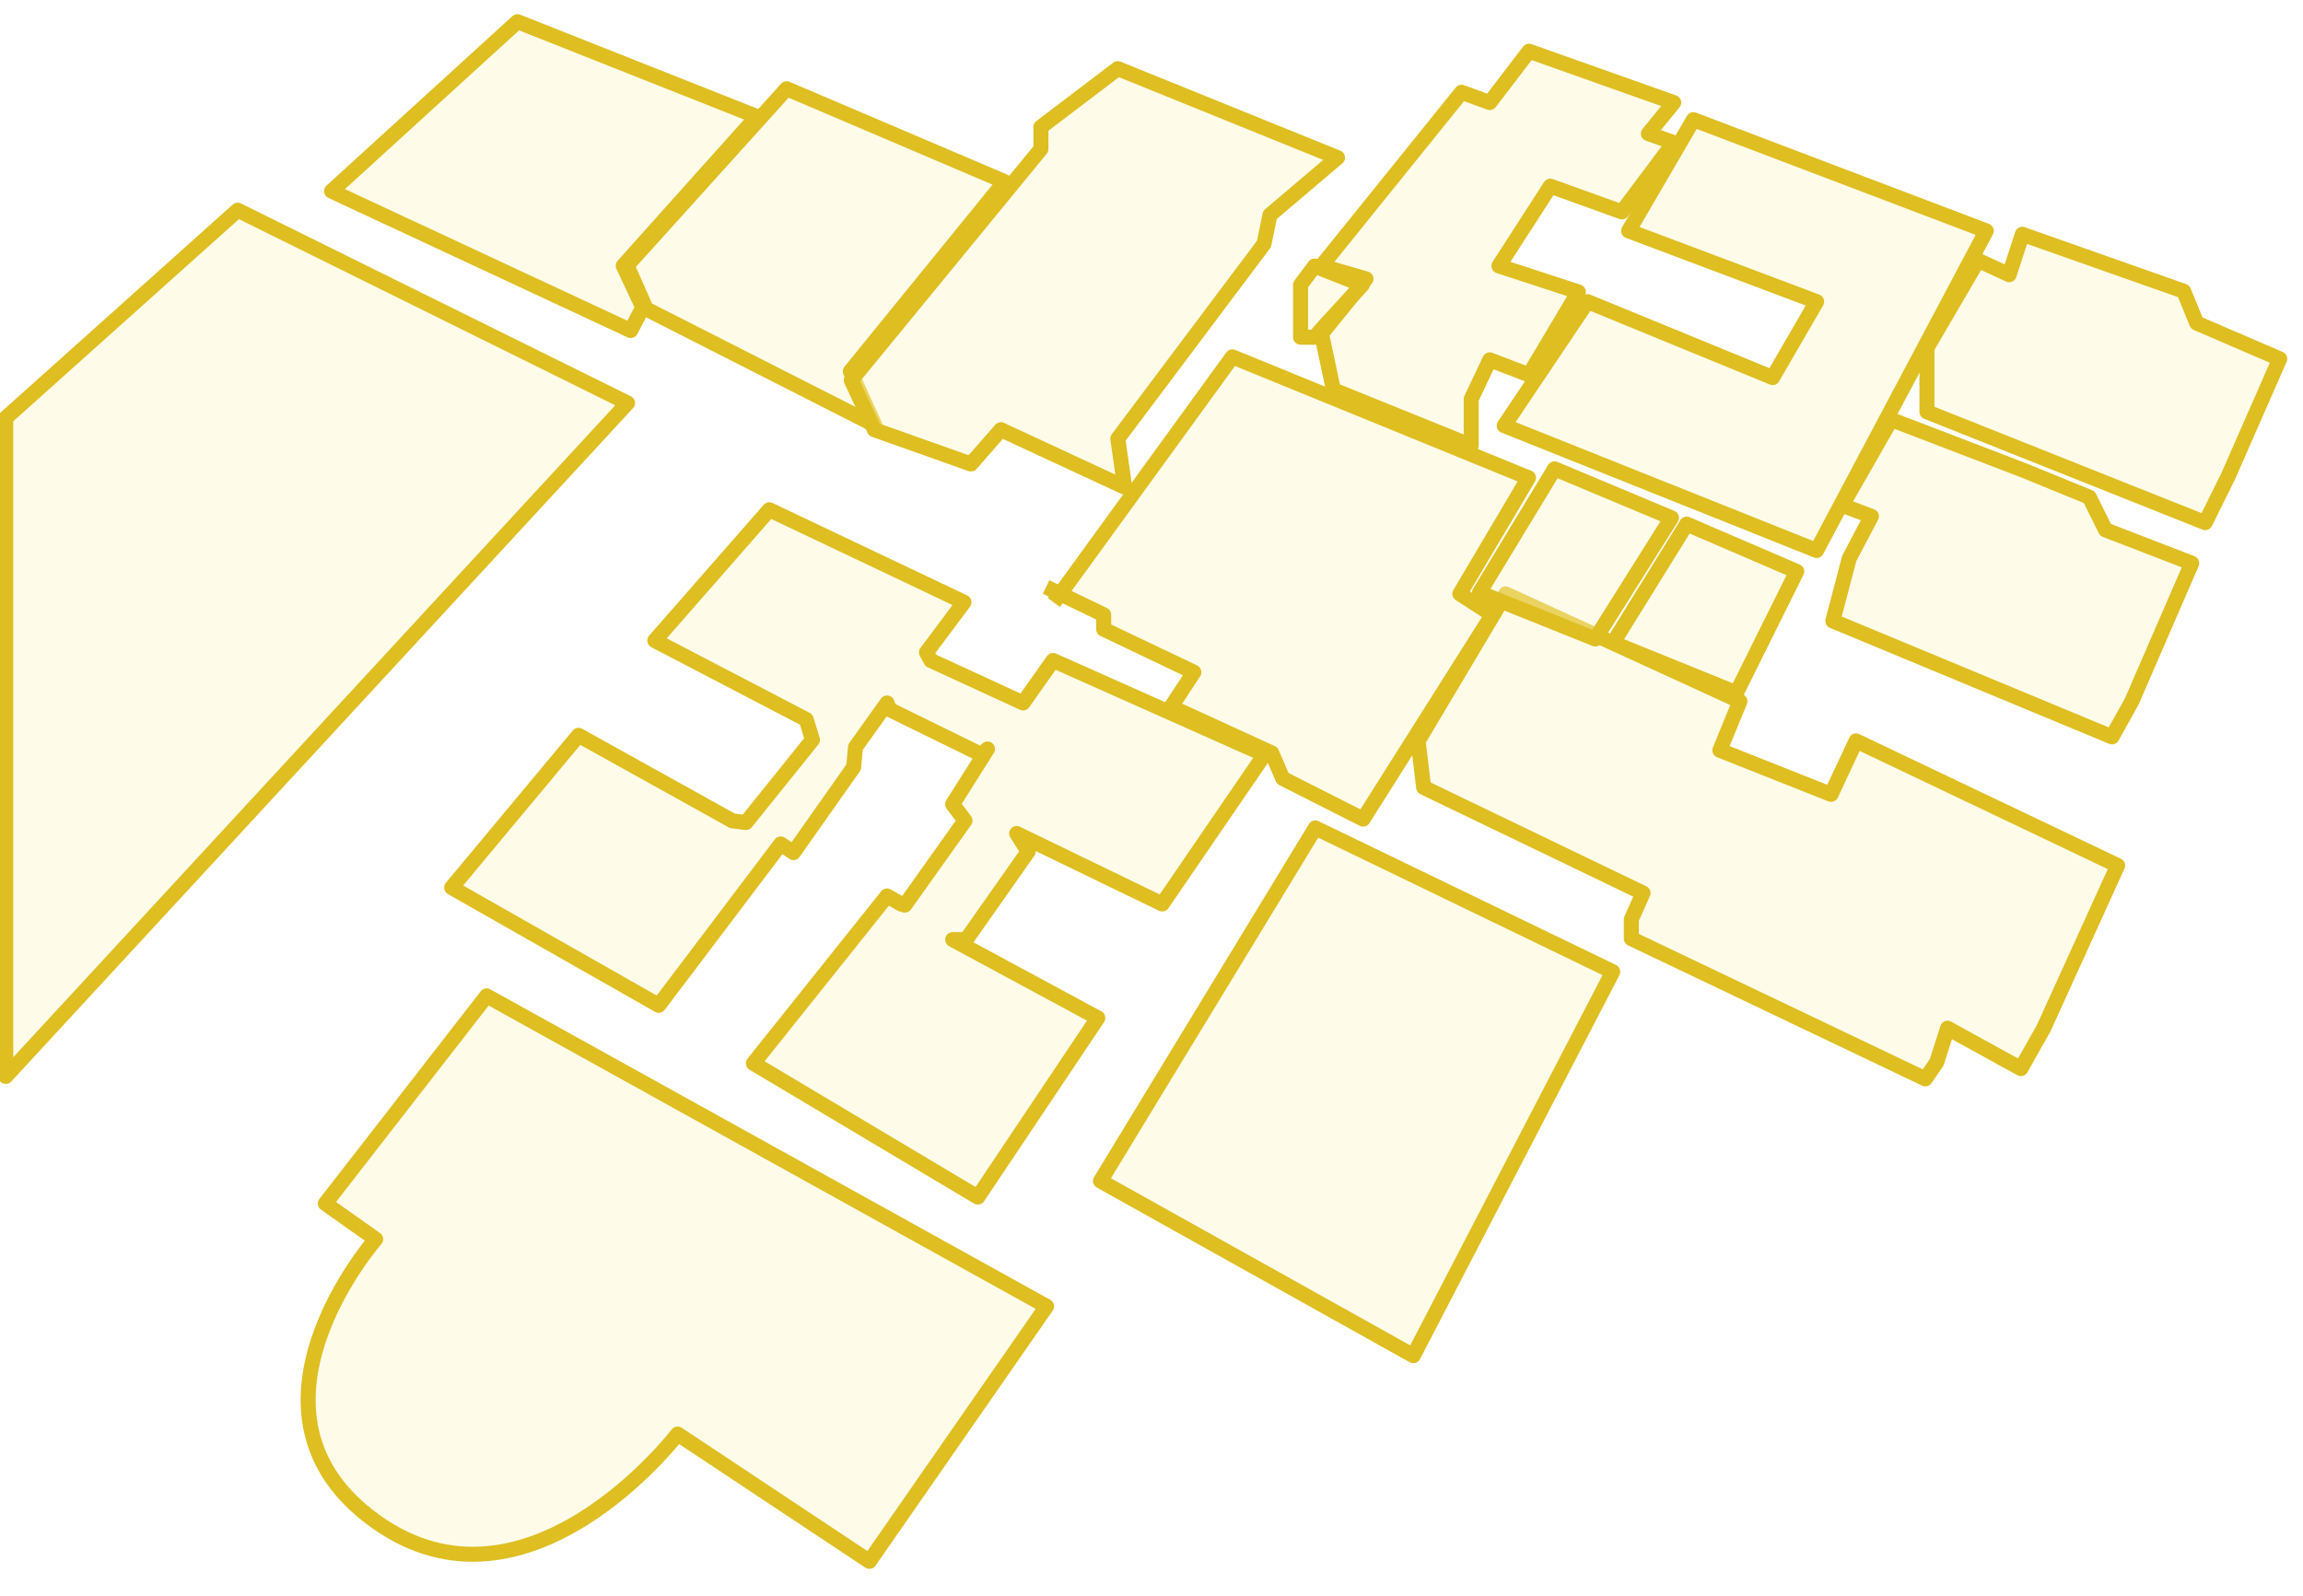
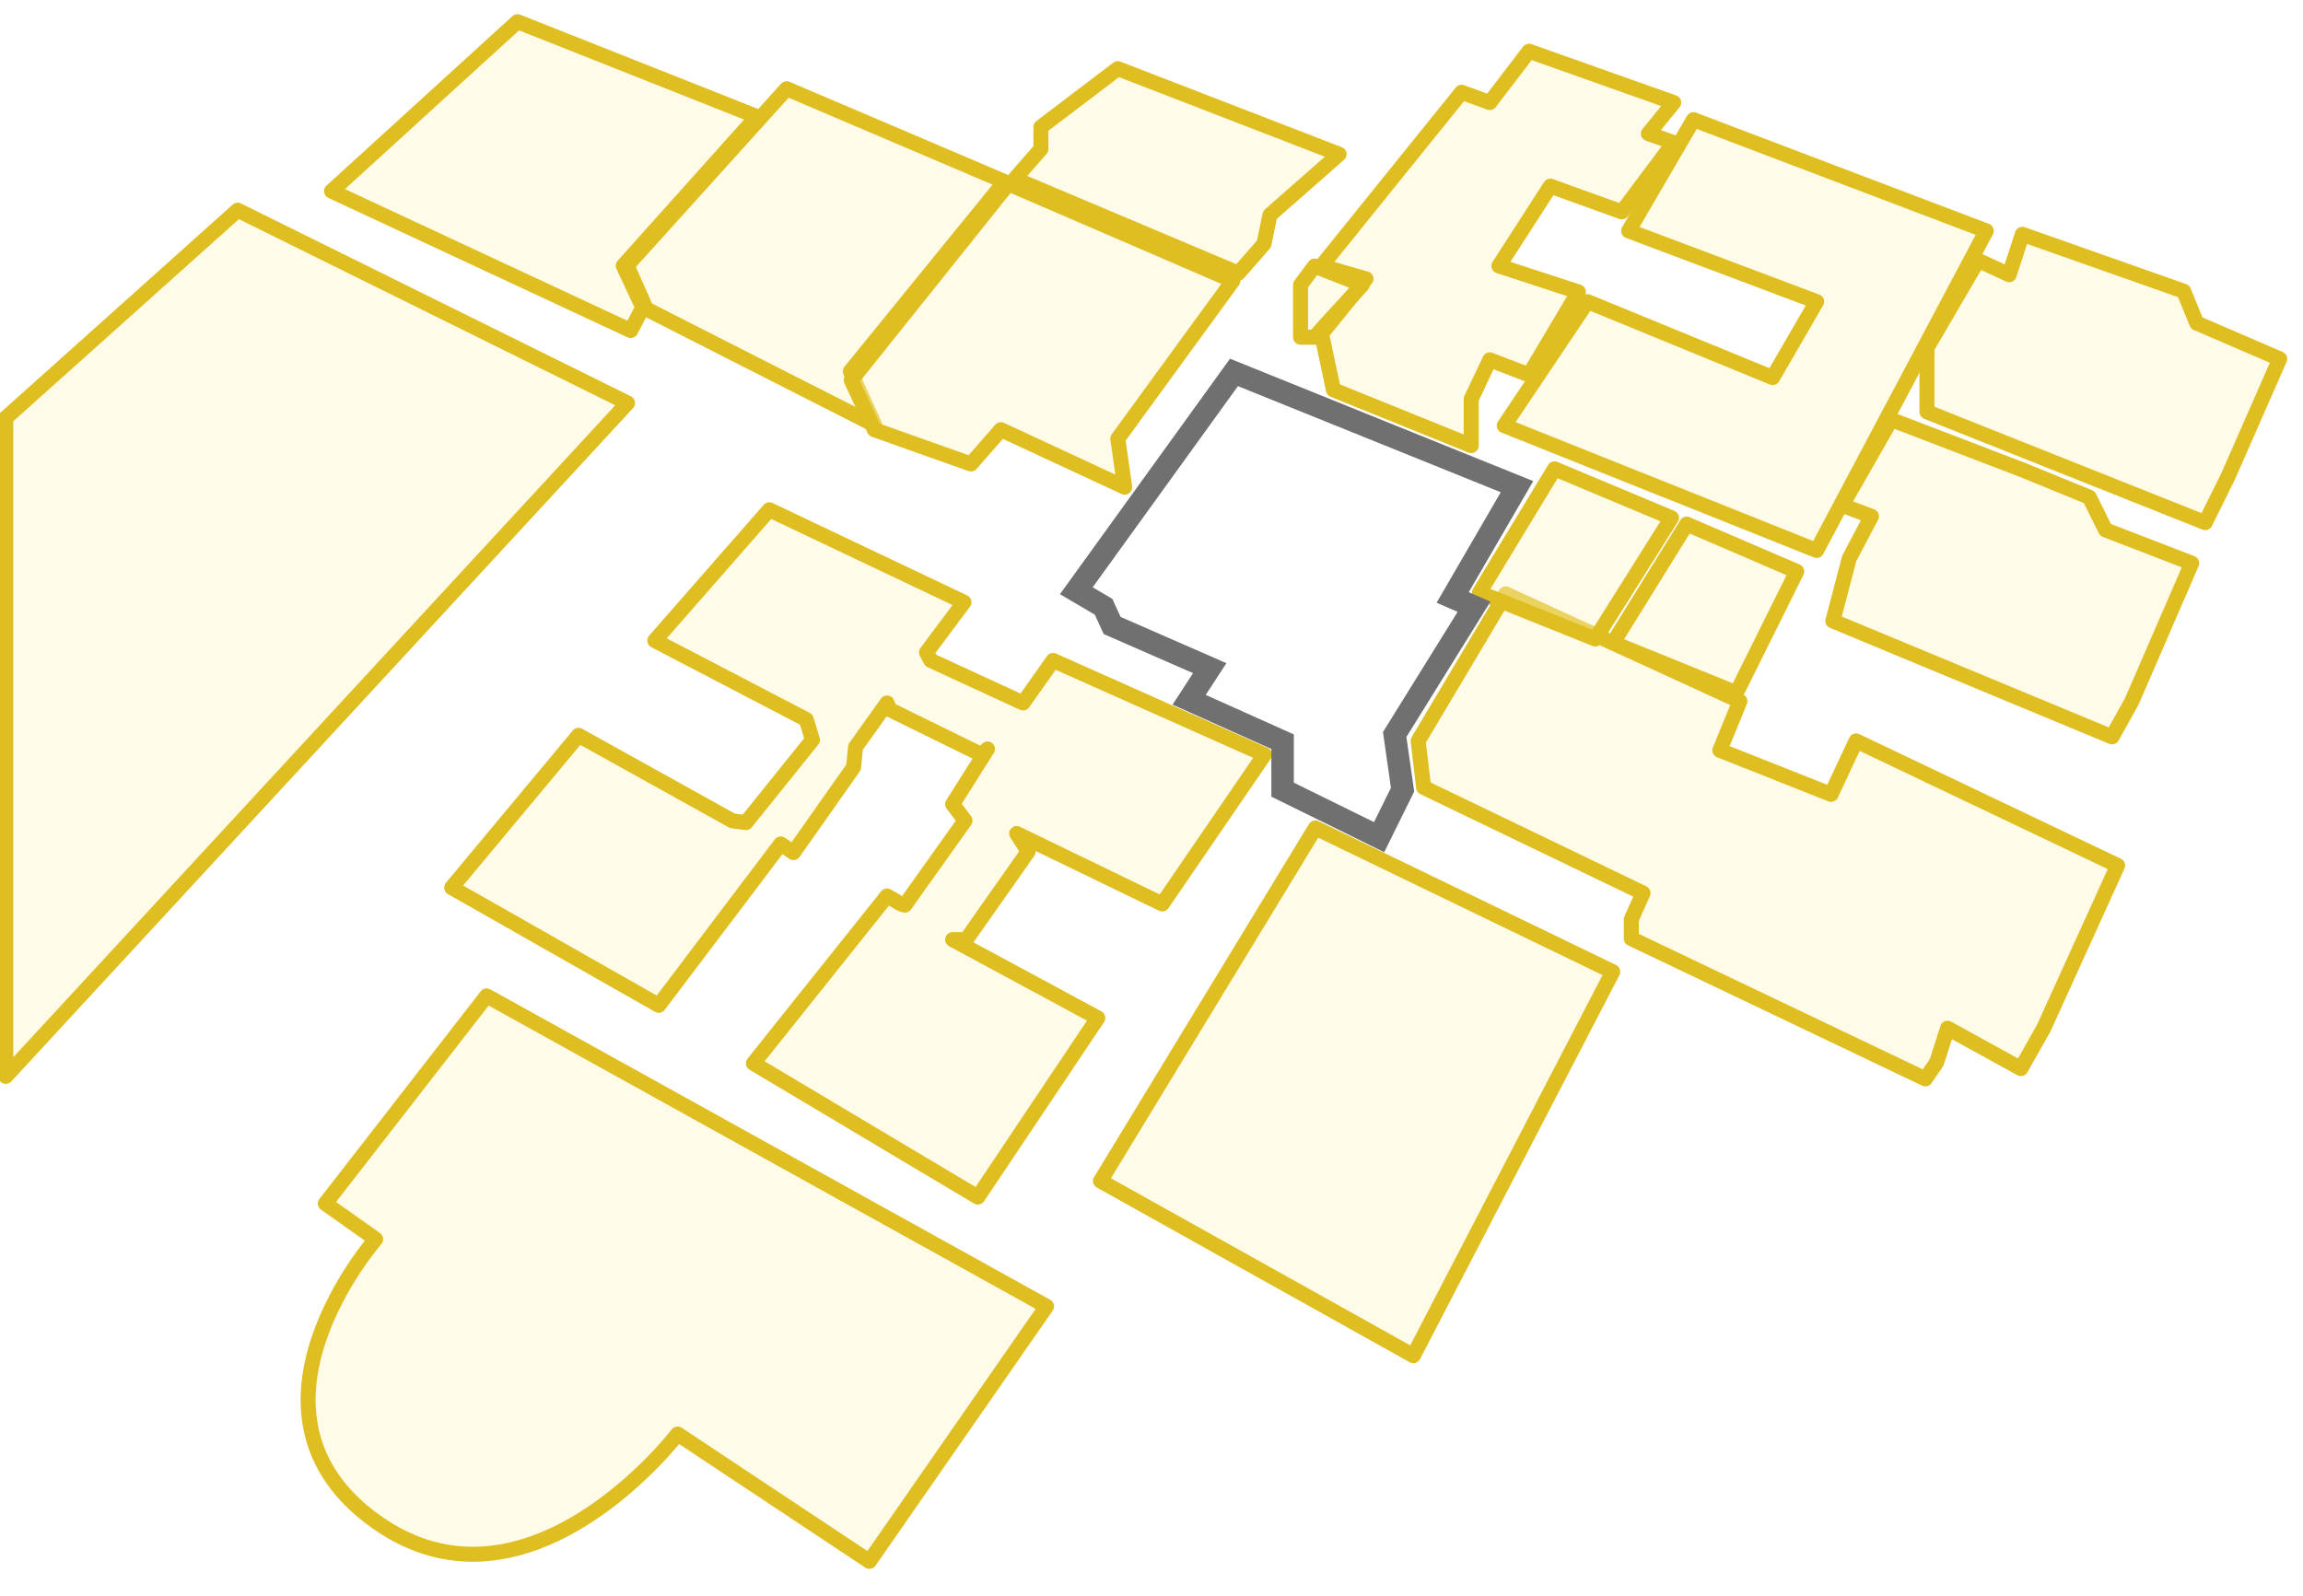
<svg xmlns="http://www.w3.org/2000/svg" width="3071" height="2128" viewBox="0 0 3071 2128">
  <defs>
    <clipPath id="clip-photo_school_outlines">
      <rect width="3071" height="2128" />
    </clipPath>
  </defs>
  <g id="photo_school_outlines" clip-path="url(#clip-photo_school_outlines)">
    <path id="stolowka" d="M6.889-.61,446.218-32.845l25.8,576.522-477.8,6.773Z" transform="translate(1747.691 1101.436) rotate(30)" fill="rgba(255,245,198,0.39)" stroke="#debe21" stroke-linecap="round" stroke-linejoin="round" stroke-width="20" />
    <path id="tartan" d="M152.643-119.662,470.394-12.449,514.447,327.9,254.1,268.588l-35.948,49.727-34.765.834Z" transform="matrix(0.485, -0.875, 0.875, 0.485, 472.805, 446.542)" fill="rgba(255,245,198,0.39)" stroke="#debe21" stroke-linecap="round" stroke-linejoin="round" stroke-width="20" />
    <path id="sala_gimnastyczna" d="M6.889-.61l313.7-38.022L268.925,283.4l64.262,45.811L-8.3,347.42l-51.2-37.346Z" transform="translate(1042.691 115.436) rotate(30)" fill="rgba(255,245,198,0.39)" stroke="#debe21" stroke-linecap="round" stroke-linejoin="round" stroke-width="20" />
-     <path id="gmach_sportowy" d="M5.275-83.529l-14.663-25.4L40.484-227.618,353.541-271.3,313.761-160.11l12.43,37.523L287.244,199.782l40.375,51.492L146.276,267.406,134.554,327,.094,351.8l-59.6-41.731Z" transform="translate(1341.691 268.436) rotate(30)" fill="rgba(255,245,198,0.39)" stroke="#debe21" stroke-linecap="round" stroke-linejoin="round" stroke-width="20" />
+     <path id="basen" d="M5.275-83.529l-14.663-25.4L40.484-227.618,353.09-276.334,313.761-160.11l12.43,37.523L316.124-71.7-4.989-31.661Z" transform="translate(1341.691 268.436) rotate(30)" fill="rgba(255,245,198,0.39)" stroke="#debe21" stroke-linecap="round" stroke-linejoin="round" stroke-width="20" />
    <path id="amfiteatr" d="M6.889-.61l853.624-14.7L825.974,397.4,519.637,378.2s-42.37,326.487-290.39,302.3S40.982,354.415,40.982,354.415l-81.925-7.573Z" transform="translate(642.691 1325.436) rotate(30)" fill="rgba(255,245,198,0.39)" stroke="#debe21" stroke-linecap="round" stroke-linejoin="round" stroke-width="20" />
    <path id="boisko" d="M6.889-.61,585.7-37.783l-268.965,1192.4L-122.411,393.992Z" transform="translate(310.691 277.436) rotate(30)" fill="rgba(255,245,198,0.39)" stroke="#debe21" stroke-linecap="round" stroke-linejoin="round" stroke-width="20" />
    <path id="swietlica" d="M-.442-7.016,341.652-39.158l9.481,70.019L508.992,7.648l-6.733-78.455,385.131-30.45,23.122,237.286.564,61.839-111.563,2.247,10.193,46.625-2.076,26.706-433.092,34-12.883-22.314L357.7,247.01,33.872,271.268-3.511,221.2Z" transform="translate(2004.691 798.436) rotate(30)" fill="rgba(255,245,198,0.39)" stroke="#debe21" stroke-linecap="round" stroke-linejoin="round" stroke-width="20" />
    <path id="aula" d="M6.889-.61,174.613-21.989l-7.225,190.78L2.7,192.348Z" transform="translate(2066.691 622.436) rotate(30)" fill="rgba(255,245,198,0.39)" stroke="#debe21" stroke-linecap="round" stroke-linejoin="round" stroke-width="20" />
    <path id="biblioteka" d="M3.862,7.718,162.517-10.957l11.294,180.48L-2.01,193.964Z" transform="translate(2249.691 690.436) rotate(30)" fill="rgba(255,245,198,0.39)" stroke="#debe21" stroke-linecap="round" stroke-linejoin="round" stroke-width="20" />
-     <path id="forum" d="M4383.938,21454.977l76.84,37.068v19.268l120.209,57.3-30.264,46.182,134.093,61.531,14.687,34.008,107.145,54.244,172.192-272.531L4935.658,21464l91.58-154.713-394.922-161.318-237.921,327.709" transform="translate(-2989 -20672)" fill="rgba(255,245,198,0.39)" stroke="#debe21" stroke-linejoin="round" stroke-width="20" />
    <path id="pracownie_informatyczne" d="M4937.965,20795.088l-186.784,231.621,59.341,17.252-59.341,73.2,15.909,74.82,183.744,74.379v-62.176l24.751-52.223,52.325,20.07,65.807-110.678-105.968-34.645,68.609-106.43,95.339,34.383,69.176-92.432-33.781-12,33.781-41.453-192.962-68.467-52.325,68.467Z" transform="translate(-2989 -20672)" fill="rgba(255,245,198,0.39)" stroke="#debe21" stroke-linejoin="round" stroke-width="20" />
    <path id="winda" d="M4741.992,21026.84l-18.736,25.115v69.838h18.736l14.539-16.537,49.026-53.3Z" transform="translate(-2989 -20672)" fill="rgba(255,245,198,0.39)" stroke="#debe21" stroke-linejoin="round" stroke-width="20" />
    <path id="sale_lekcyjne_1_3" d="M4014.884,21351.941l-152.726,174.475,201.941,105.293,8.276,27.17-88.653,110.264-17.934-2.211-205.319-114.125L3591.278,21855.9l276.133,157.025,162.666-215.207,16.963,11.49,80.242-113.912,2.514-26.682,42.07-58.971,3.334,8.738,122.691,60.213,7.884-7.561-46.417,73.623,16.45,21.9-80.21,112.729-5.14-1.514-18.593-10.709-178.232,223.227,299.287,178.441,159.984-238.951-193.547-104.467h18.089l82.563-117.459-15.307-24.1,194.1,94.014,136.311-199.174-281.873-125.656-40.018,56.705h0l-123.008-56.705-5.786-10.717,50.012-66.969Z" transform="translate(-2989 -20672)" fill="rgba(255,245,198,0.39)" stroke="#debe21" stroke-linejoin="round" stroke-width="20" />
    <path id="sale_lekcyjne" d="M5105.913,21074.316l246.855,101.324,58.683-101.324-250.752-94.361,86.45-148.324,390.5,148.324-226.2,426.283-416.626-166.494Z" transform="translate(-2989 -20672)" fill="rgba(255,245,198,0.39)" stroke="#debe21" stroke-linejoin="round" stroke-width="20" />
    <path id="pracownie_scisle" d="M5448.552,21337.953h0v85.387l371.046,147.791,30.769-62.215,68.6-156.258-110.652-47.7-17.486-42.582-215.105-75.852-17.553,53.873-41.445-19.154Z" transform="translate(-2879 -20874)" fill="rgba(255,245,198,0.39)" stroke="#debe21" stroke-linejoin="round" stroke-width="20" />
    <path id="pracownie_jezykowe" d="M5448.552,21337.953l38.959,14.705-29.542,56.072-21.95,83.5,372.3,154.652,26.333-47.248,79.987-184.437-79.987-30.9-34.943-13.434-21.681-43.7-88.478-36.148-175.621-67.336Z" transform="translate(-2992 -20664)" fill="rgba(255,245,198,0.39)" stroke="#debe21" stroke-linejoin="round" stroke-width="20" />
+     <path id="forum" d="M4634.475,21168.738l377.4,152.41-85.758,147.768,28.484,12.377L4848.784,21651.7l10.517,73.6-31.3,63.336-128.7-63.336v-63.988l-124.609-55.906,27.458-42.189-130.112-56.91-11.487-25.018-36.319-21.324Z" transform="translate(-2989 -20672)" fill="none" stroke="#707070" stroke-width="30" />
+     <path id="blok_sportowy" d="M-9.121-21.585l323.948-37.76L287.244,199.782l40.375,51.492L146.276,267.406,134.554,327,.094,351.8l-59.6-41.731Z" transform="translate(1341.691 268.436) rotate(30)" fill="rgba(255,245,198,0.39)" stroke="#debe21" stroke-linecap="round" stroke-linejoin="round" stroke-width="20" />
  </g>
</svg>
